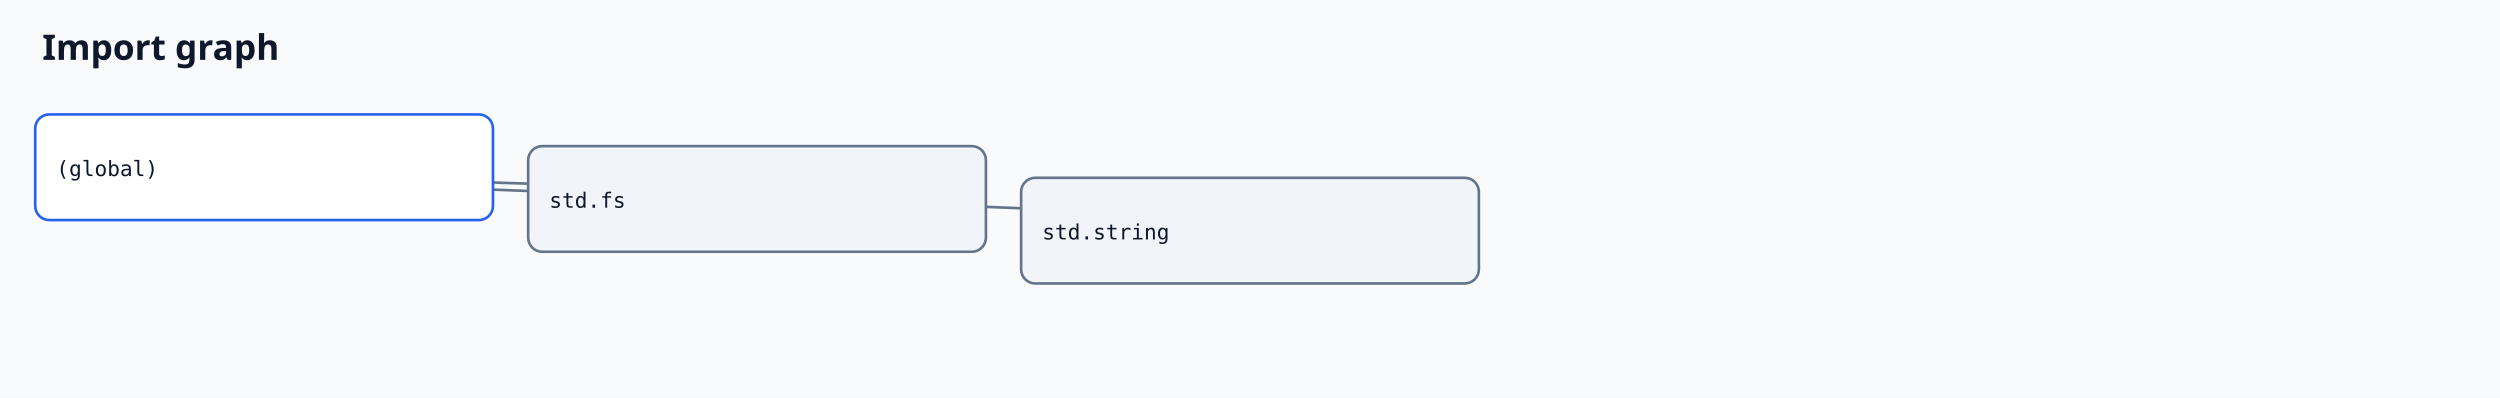
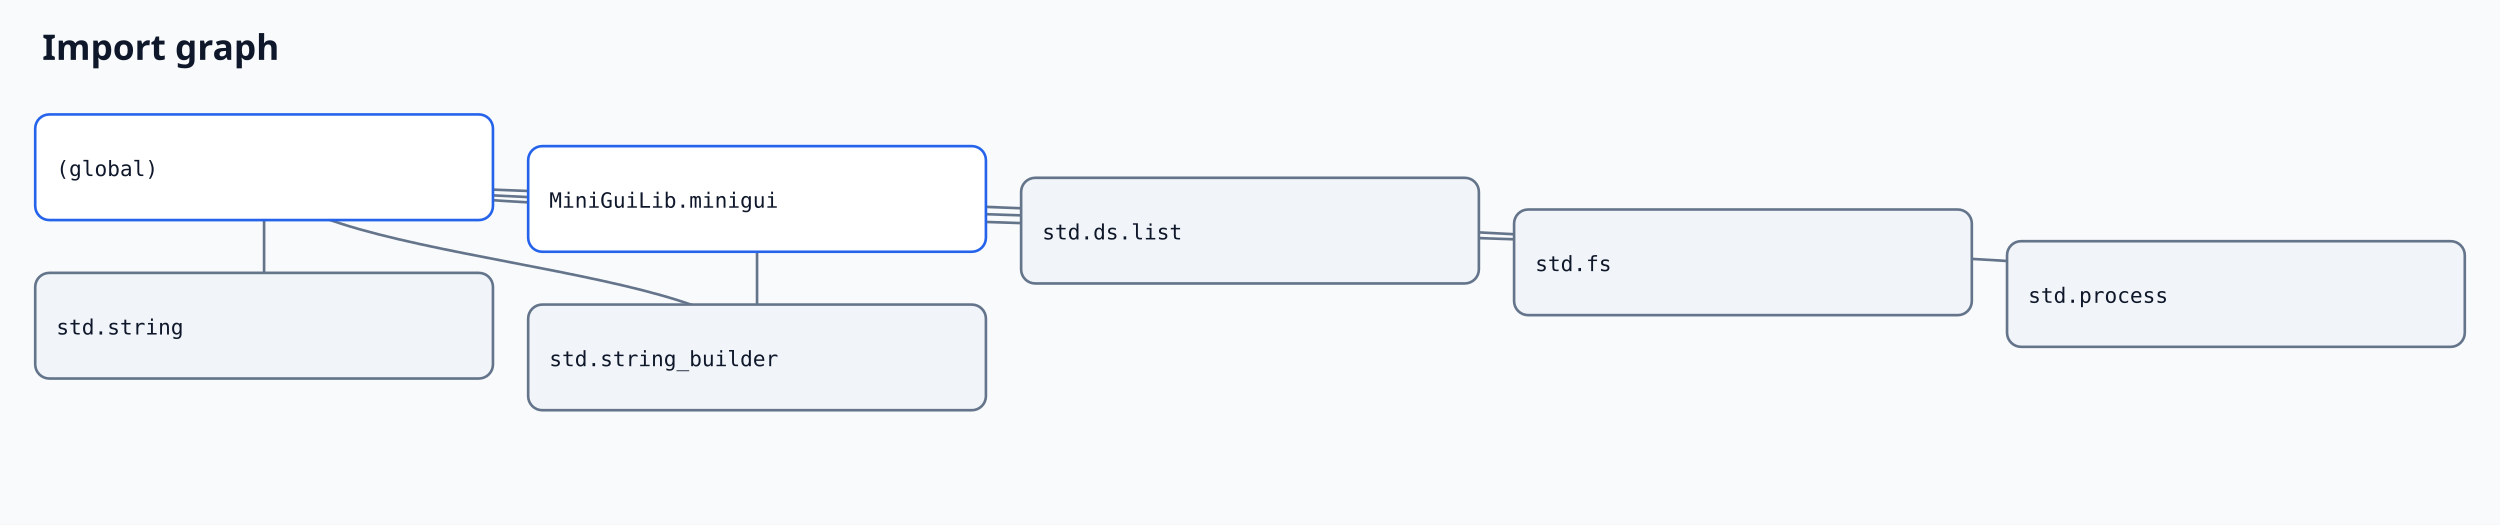
- <svg xmlns="http://www.w3.org/2000/svg" width="1420" height="226" viewBox="0 0 1420 226" role="img" aria-labelledby="title desc">
+ <svg xmlns="http://www.w3.org/2000/svg" width="1420" height="298" viewBox="0 0 1420 298" role="img" aria-labelledby="title desc">
  <defs>
    <marker id="arrow" viewBox="0 0 10 10" refX="9" refY="5" markerWidth="7" markerHeight="7" orient="auto-start-reverse">
      <path d="M 0 0 L 10 5 L 0 10 z" fill="#64748b" />
    </marker>
  </defs>
  <rect width="100%" height="100%" fill="#f8fafc" />
  <text x="24" y="34" font-family="system-ui,sans-serif" font-size="20" font-weight="700" fill="#0f172a">Import graph</text>
-   <path d="M 150 95 C 150 104, 430 104, 430 113" fill="none" stroke="#64748b" stroke-width="1.5" marker-end="url(#arrow)" />
+   <path d="M 430 113 C 430 158, 430 158, 430 203" fill="none" stroke="#64748b" stroke-width="1.5" marker-end="url(#arrow)" />
  <path d="M 150 95 C 150 113, 710 113, 710 131" fill="none" stroke="#64748b" stroke-width="1.5" marker-end="url(#arrow)" />
+   <path d="M 150 95 C 150 122, 990 122, 990 149" fill="none" stroke="#64748b" stroke-width="1.5" marker-end="url(#arrow)" />
+   <path d="M 150 95 C 150 131, 1270 131, 1270 167" fill="none" stroke="#64748b" stroke-width="1.5" marker-end="url(#arrow)" />
+   <path d="M 150 95 C 150 140, 150 140, 150 185" fill="none" stroke="#64748b" stroke-width="1.5" marker-end="url(#arrow)" />
+   <path d="M 150 95 C 150 149, 430 149, 430 203" fill="none" stroke="#64748b" stroke-width="1.5" marker-end="url(#arrow)" />
  <g>
    <rect x="20" y="65" width="260" height="60" rx="8" fill="#ffffff" stroke="#2563eb" stroke-width="1.5" />
    <text x="32" y="100" font-family="ui-monospace,monospace" font-size="12" fill="#0f172a">(global)</text>
  </g>
  <g>
-     <rect x="300" y="83" width="260" height="60" rx="8" fill="#f1f5f9" stroke="#64748b" stroke-width="1.5" />
-     <text x="312" y="118" font-family="ui-monospace,monospace" font-size="12" fill="#0f172a">std.fs</text>
+     <rect x="300" y="83" width="260" height="60" rx="8" fill="#ffffff" stroke="#2563eb" stroke-width="1.5" />
+     <text x="312" y="118" font-family="ui-monospace,monospace" font-size="12" fill="#0f172a">MiniGuiLib.minigui</text>
  </g>
  <g>
    <rect x="580" y="101" width="260" height="60" rx="8" fill="#f1f5f9" stroke="#64748b" stroke-width="1.5" />
-     <text x="592" y="136" font-family="ui-monospace,monospace" font-size="12" fill="#0f172a">std.string</text>
+     <text x="592" y="136" font-family="ui-monospace,monospace" font-size="12" fill="#0f172a">std.ds.list</text>
+   </g>
+   <g>
+     <rect x="860" y="119" width="260" height="60" rx="8" fill="#f1f5f9" stroke="#64748b" stroke-width="1.5" />
+     <text x="872" y="154" font-family="ui-monospace,monospace" font-size="12" fill="#0f172a">std.fs</text>
+   </g>
+   <g>
+     <rect x="1140" y="137" width="260" height="60" rx="8" fill="#f1f5f9" stroke="#64748b" stroke-width="1.5" />
+     <text x="1152" y="172" font-family="ui-monospace,monospace" font-size="12" fill="#0f172a">std.process</text>
+   </g>
+   <g>
+     <rect x="20" y="155" width="260" height="60" rx="8" fill="#f1f5f9" stroke="#64748b" stroke-width="1.5" />
+     <text x="32" y="190" font-family="ui-monospace,monospace" font-size="12" fill="#0f172a">std.string</text>
+   </g>
+   <g>
+     <rect x="300" y="173" width="260" height="60" rx="8" fill="#f1f5f9" stroke="#64748b" stroke-width="1.5" />
+     <text x="312" y="208" font-family="ui-monospace,monospace" font-size="12" fill="#0f172a">std.string_builder</text>
  </g>
</svg>
